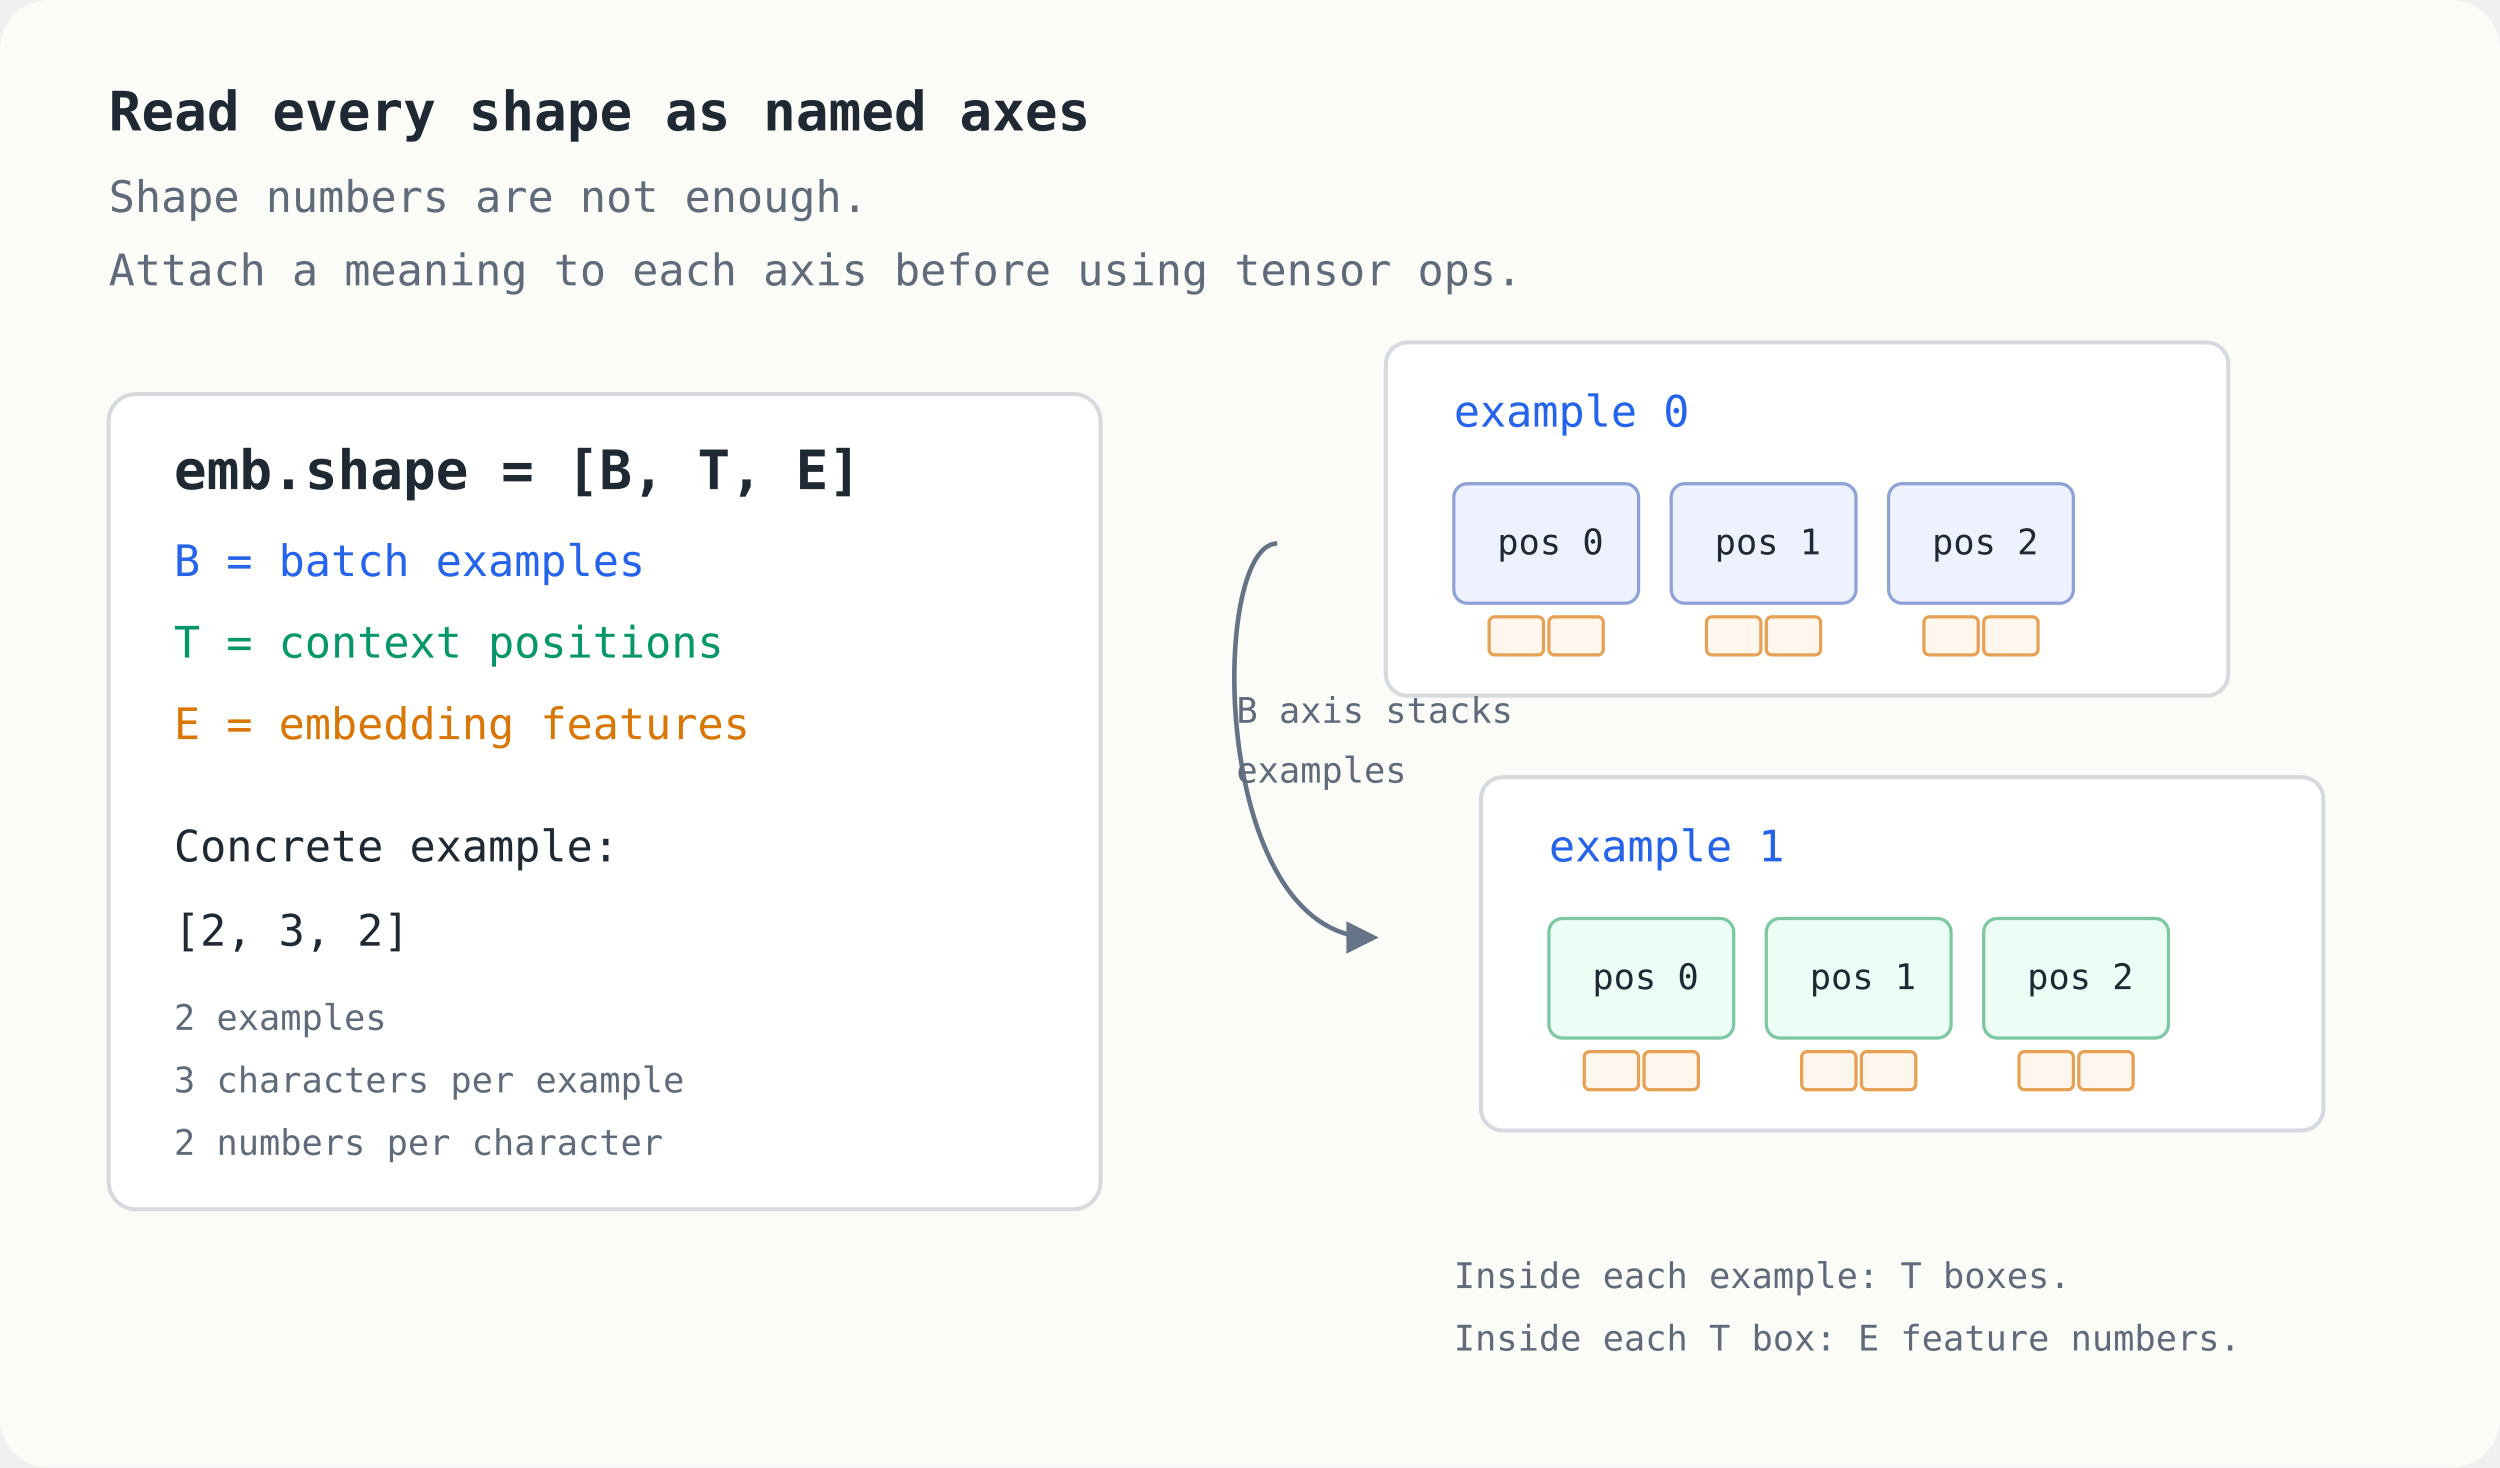
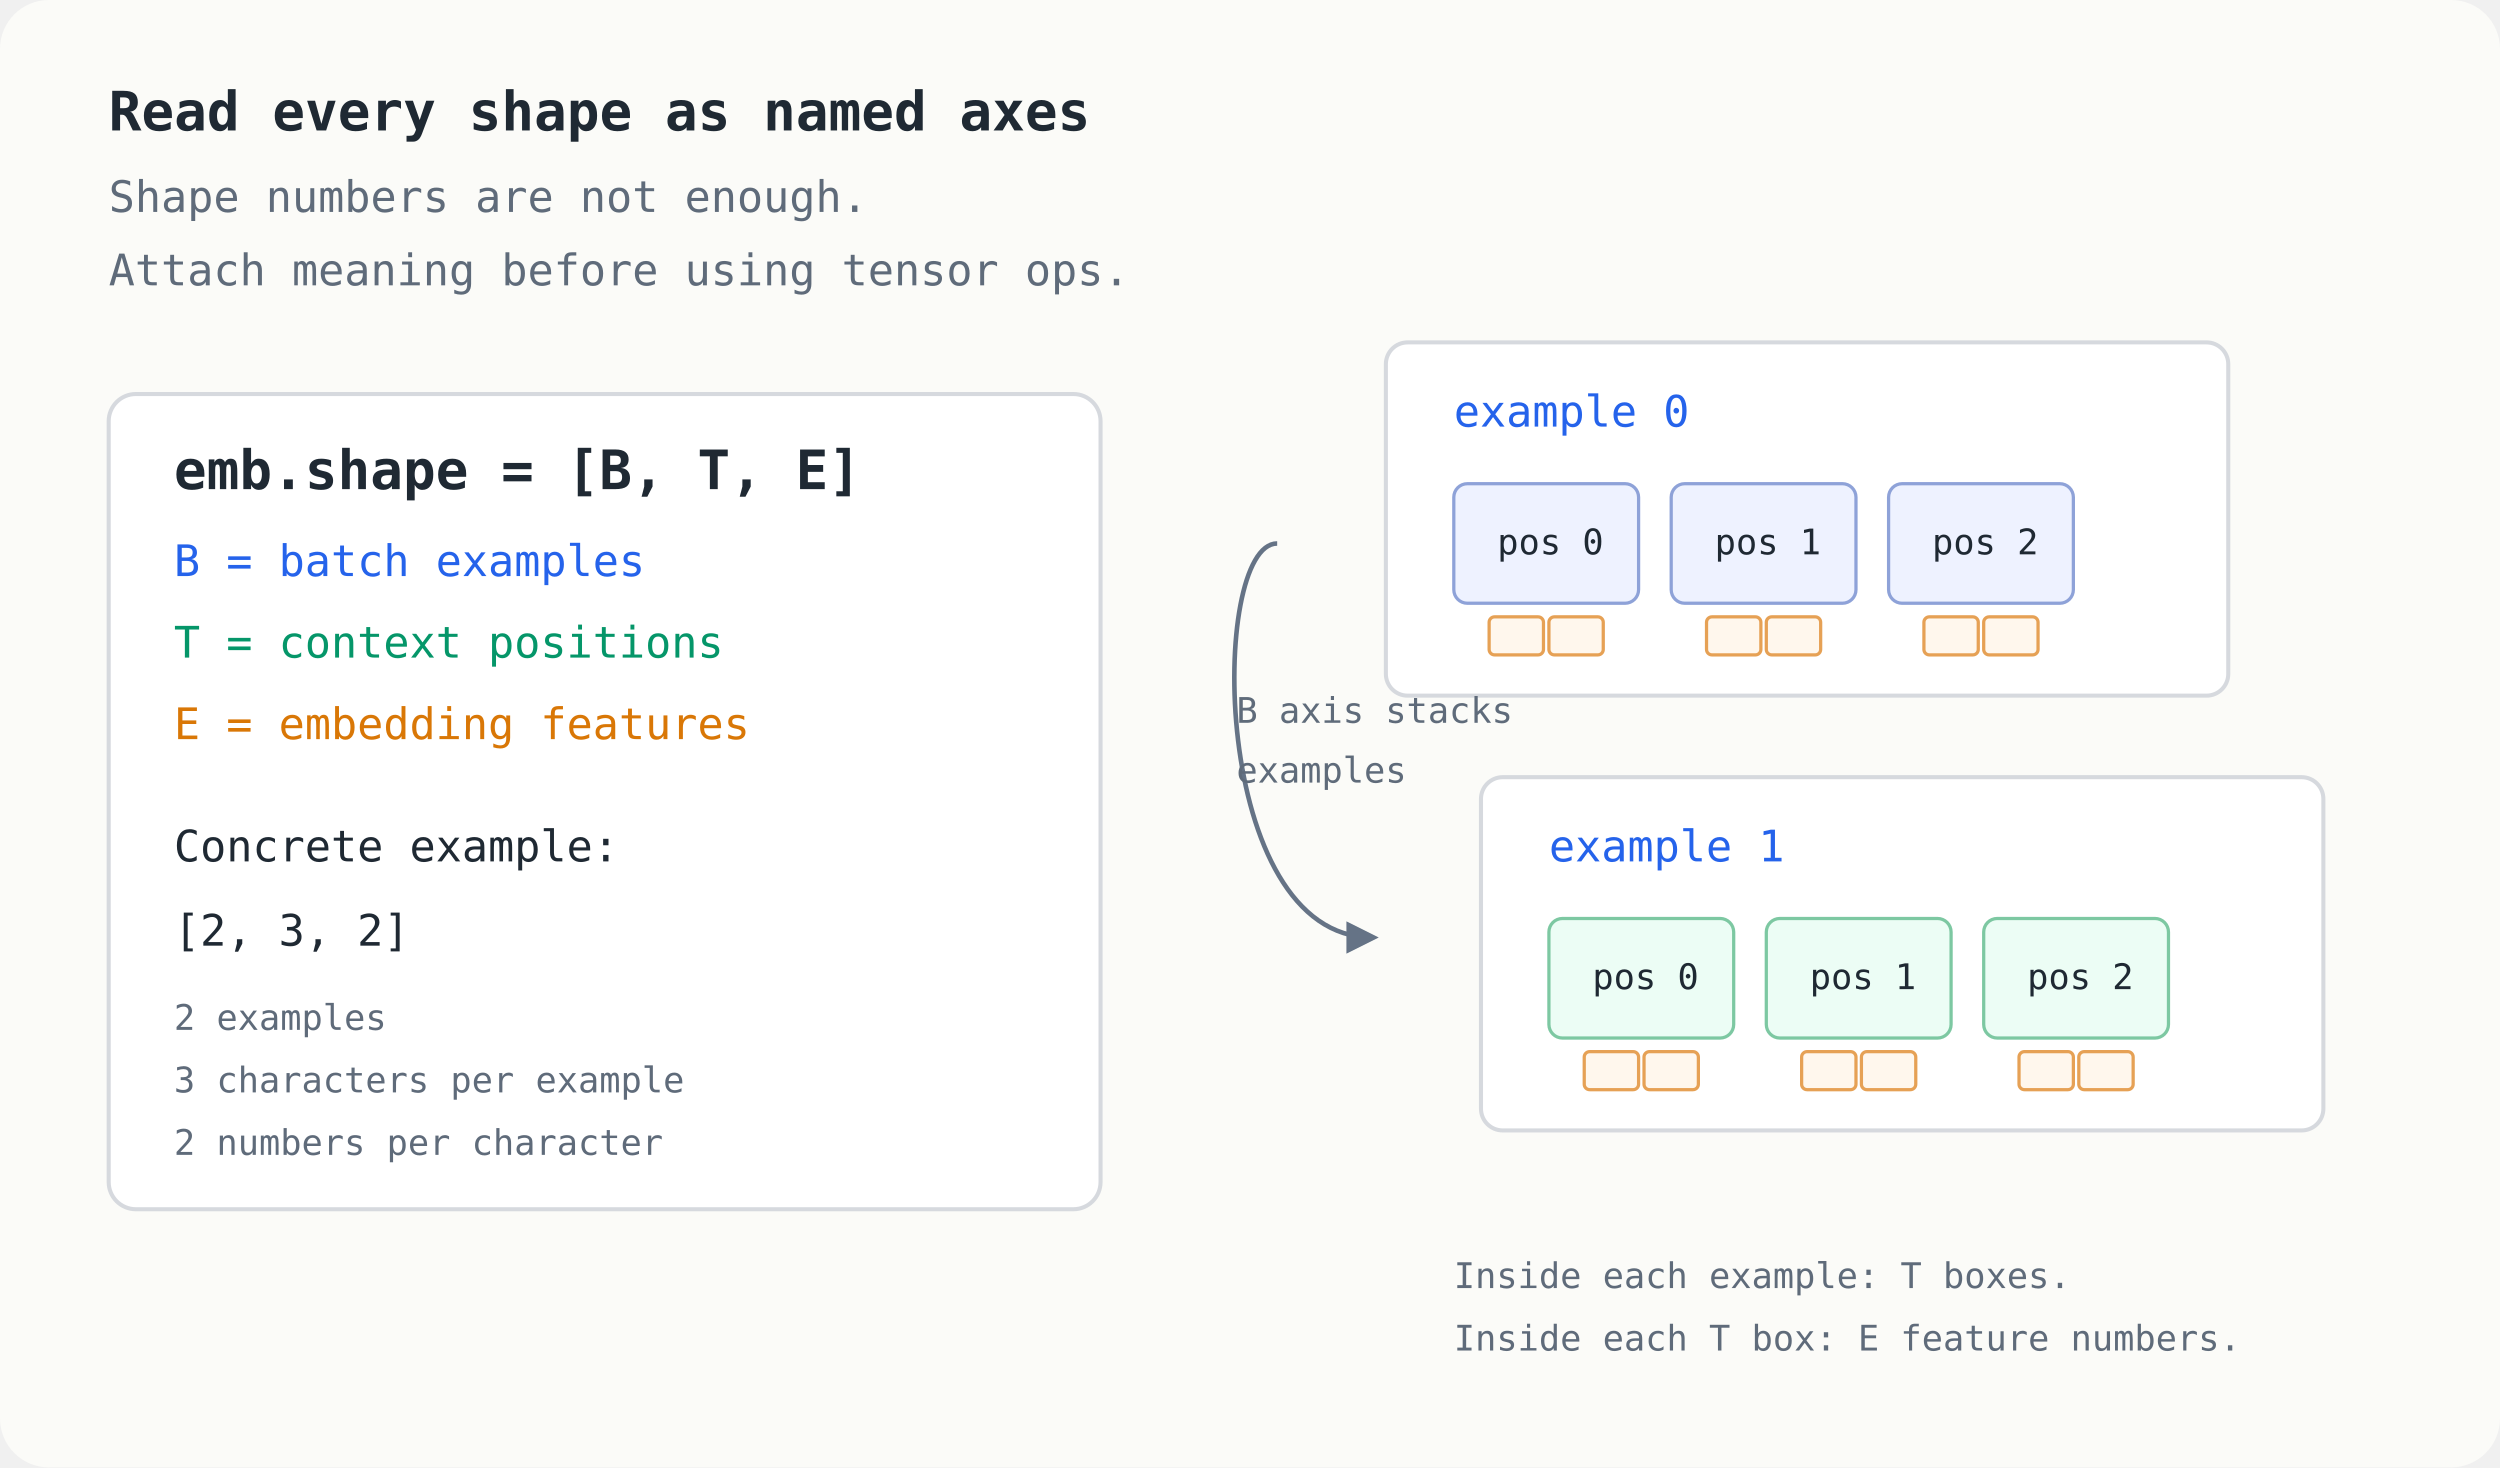
<svg xmlns="http://www.w3.org/2000/svg" viewBox="0 0 920 540" role="img" aria-labelledby="title desc">
  <defs>
    <style>
      .bg { fill: #fbfbf8; }
      .ink { fill: #1f2933; }
      .muted { fill: #5f6b7a; }
      .axisB { fill: #2563eb; }
      .axisT { fill: #059669; }
      .axisE { fill: #d97706; }
      .panel { fill: #ffffff; stroke: #d6d9de; stroke-width: 1.5; }
      .cell { fill: #eef2ff; stroke: #8ea2d8; stroke-width: 1.2; }
      .cell2 { fill: #ecfdf5; stroke: #7dc8a2; stroke-width: 1.2; }
      .feature { fill: #fff7ed; stroke: #e6a155; stroke-width: 1.2; }
      .line { stroke: #657386; stroke-width: 1.7; fill: none; marker-end: url(#arrow); }
      .label { font: 700 20px ui-monospace, SFMono-Regular, Menlo, Consolas, monospace; }
      .text { font: 500 16px ui-monospace, SFMono-Regular, Menlo, Consolas, monospace; }
      .small { font: 500 13px ui-monospace, SFMono-Regular, Menlo, Consolas, monospace; }
    </style>
    <marker id="arrow" viewBox="0 0 10 10" refX="8" refY="5" markerWidth="7" markerHeight="7" orient="auto-start-reverse">
      <path d="M 0 0 L 10 5 L 0 10 z" fill="#657386" />
    </marker>
  </defs>
  <rect class="bg" width="920" height="540" rx="18" />
  <text x="40" y="48" class="label ink">Read every shape as named axes</text>
  <text x="40" y="78" class="text muted">Shape numbers are not enough.</text>
-   <text x="40" y="105" class="text muted">Attach a meaning to each axis before using tensor ops.</text>
+   <text x="40" y="105" class="text muted">Attach meaning before using tensor ops.</text>
  <rect x="40" y="145" width="365" height="300" rx="10" class="panel" />
  <text x="64" y="180" class="label ink">emb.shape = [B, T, E]</text>
  <text x="64" y="212" class="text axisB">B = batch examples</text>
  <text x="64" y="242" class="text axisT">T = context positions</text>
  <text x="64" y="272" class="text axisE">E = embedding features</text>
  <text x="64" y="317" class="text ink">Concrete example:</text>
  <text x="64" y="348" class="text ink">[2, 3, 2]</text>
  <text x="64" y="379" class="small muted">2 examples</text>
  <text x="64" y="402" class="small muted">3 characters per example</text>
  <text x="64" y="425" class="small muted">2 numbers per character</text>
  <rect x="510" y="126" width="310" height="130" rx="8" class="panel" />
  <text x="535" y="157" class="text axisB">example 0</text>
  <rect x="535" y="178" width="68" height="44" rx="5" class="cell" />
  <rect x="615" y="178" width="68" height="44" rx="5" class="cell" />
  <rect x="695" y="178" width="68" height="44" rx="5" class="cell" />
  <text x="551" y="204" class="small ink">pos 0</text>
  <text x="631" y="204" class="small ink">pos 1</text>
  <text x="711" y="204" class="small ink">pos 2</text>
  <rect x="548" y="227" width="20" height="14" rx="2" class="feature" />
  <rect x="570" y="227" width="20" height="14" rx="2" class="feature" />
  <rect x="628" y="227" width="20" height="14" rx="2" class="feature" />
  <rect x="650" y="227" width="20" height="14" rx="2" class="feature" />
  <rect x="708" y="227" width="20" height="14" rx="2" class="feature" />
  <rect x="730" y="227" width="20" height="14" rx="2" class="feature" />
  <rect x="545" y="286" width="310" height="130" rx="8" class="panel" />
  <text x="570" y="317" class="text axisB">example 1</text>
  <rect x="570" y="338" width="68" height="44" rx="5" class="cell2" />
  <rect x="650" y="338" width="68" height="44" rx="5" class="cell2" />
  <rect x="730" y="338" width="68" height="44" rx="5" class="cell2" />
  <text x="586" y="364" class="small ink">pos 0</text>
  <text x="666" y="364" class="small ink">pos 1</text>
  <text x="746" y="364" class="small ink">pos 2</text>
  <rect x="583" y="387" width="20" height="14" rx="2" class="feature" />
  <rect x="605" y="387" width="20" height="14" rx="2" class="feature" />
  <rect x="663" y="387" width="20" height="14" rx="2" class="feature" />
  <rect x="685" y="387" width="20" height="14" rx="2" class="feature" />
  <rect x="743" y="387" width="20" height="14" rx="2" class="feature" />
  <rect x="765" y="387" width="20" height="14" rx="2" class="feature" />
  <path d="M470 200 C445 200 445 345 505 345" class="line" />
  <text x="455" y="266" class="small muted">B axis stacks</text>
  <text x="455" y="288" class="small muted">examples</text>
  <text x="535" y="474" class="small muted">Inside each example: T boxes.</text>
  <text x="535" y="497" class="small muted">Inside each T box: E feature numbers.</text>
</svg>
